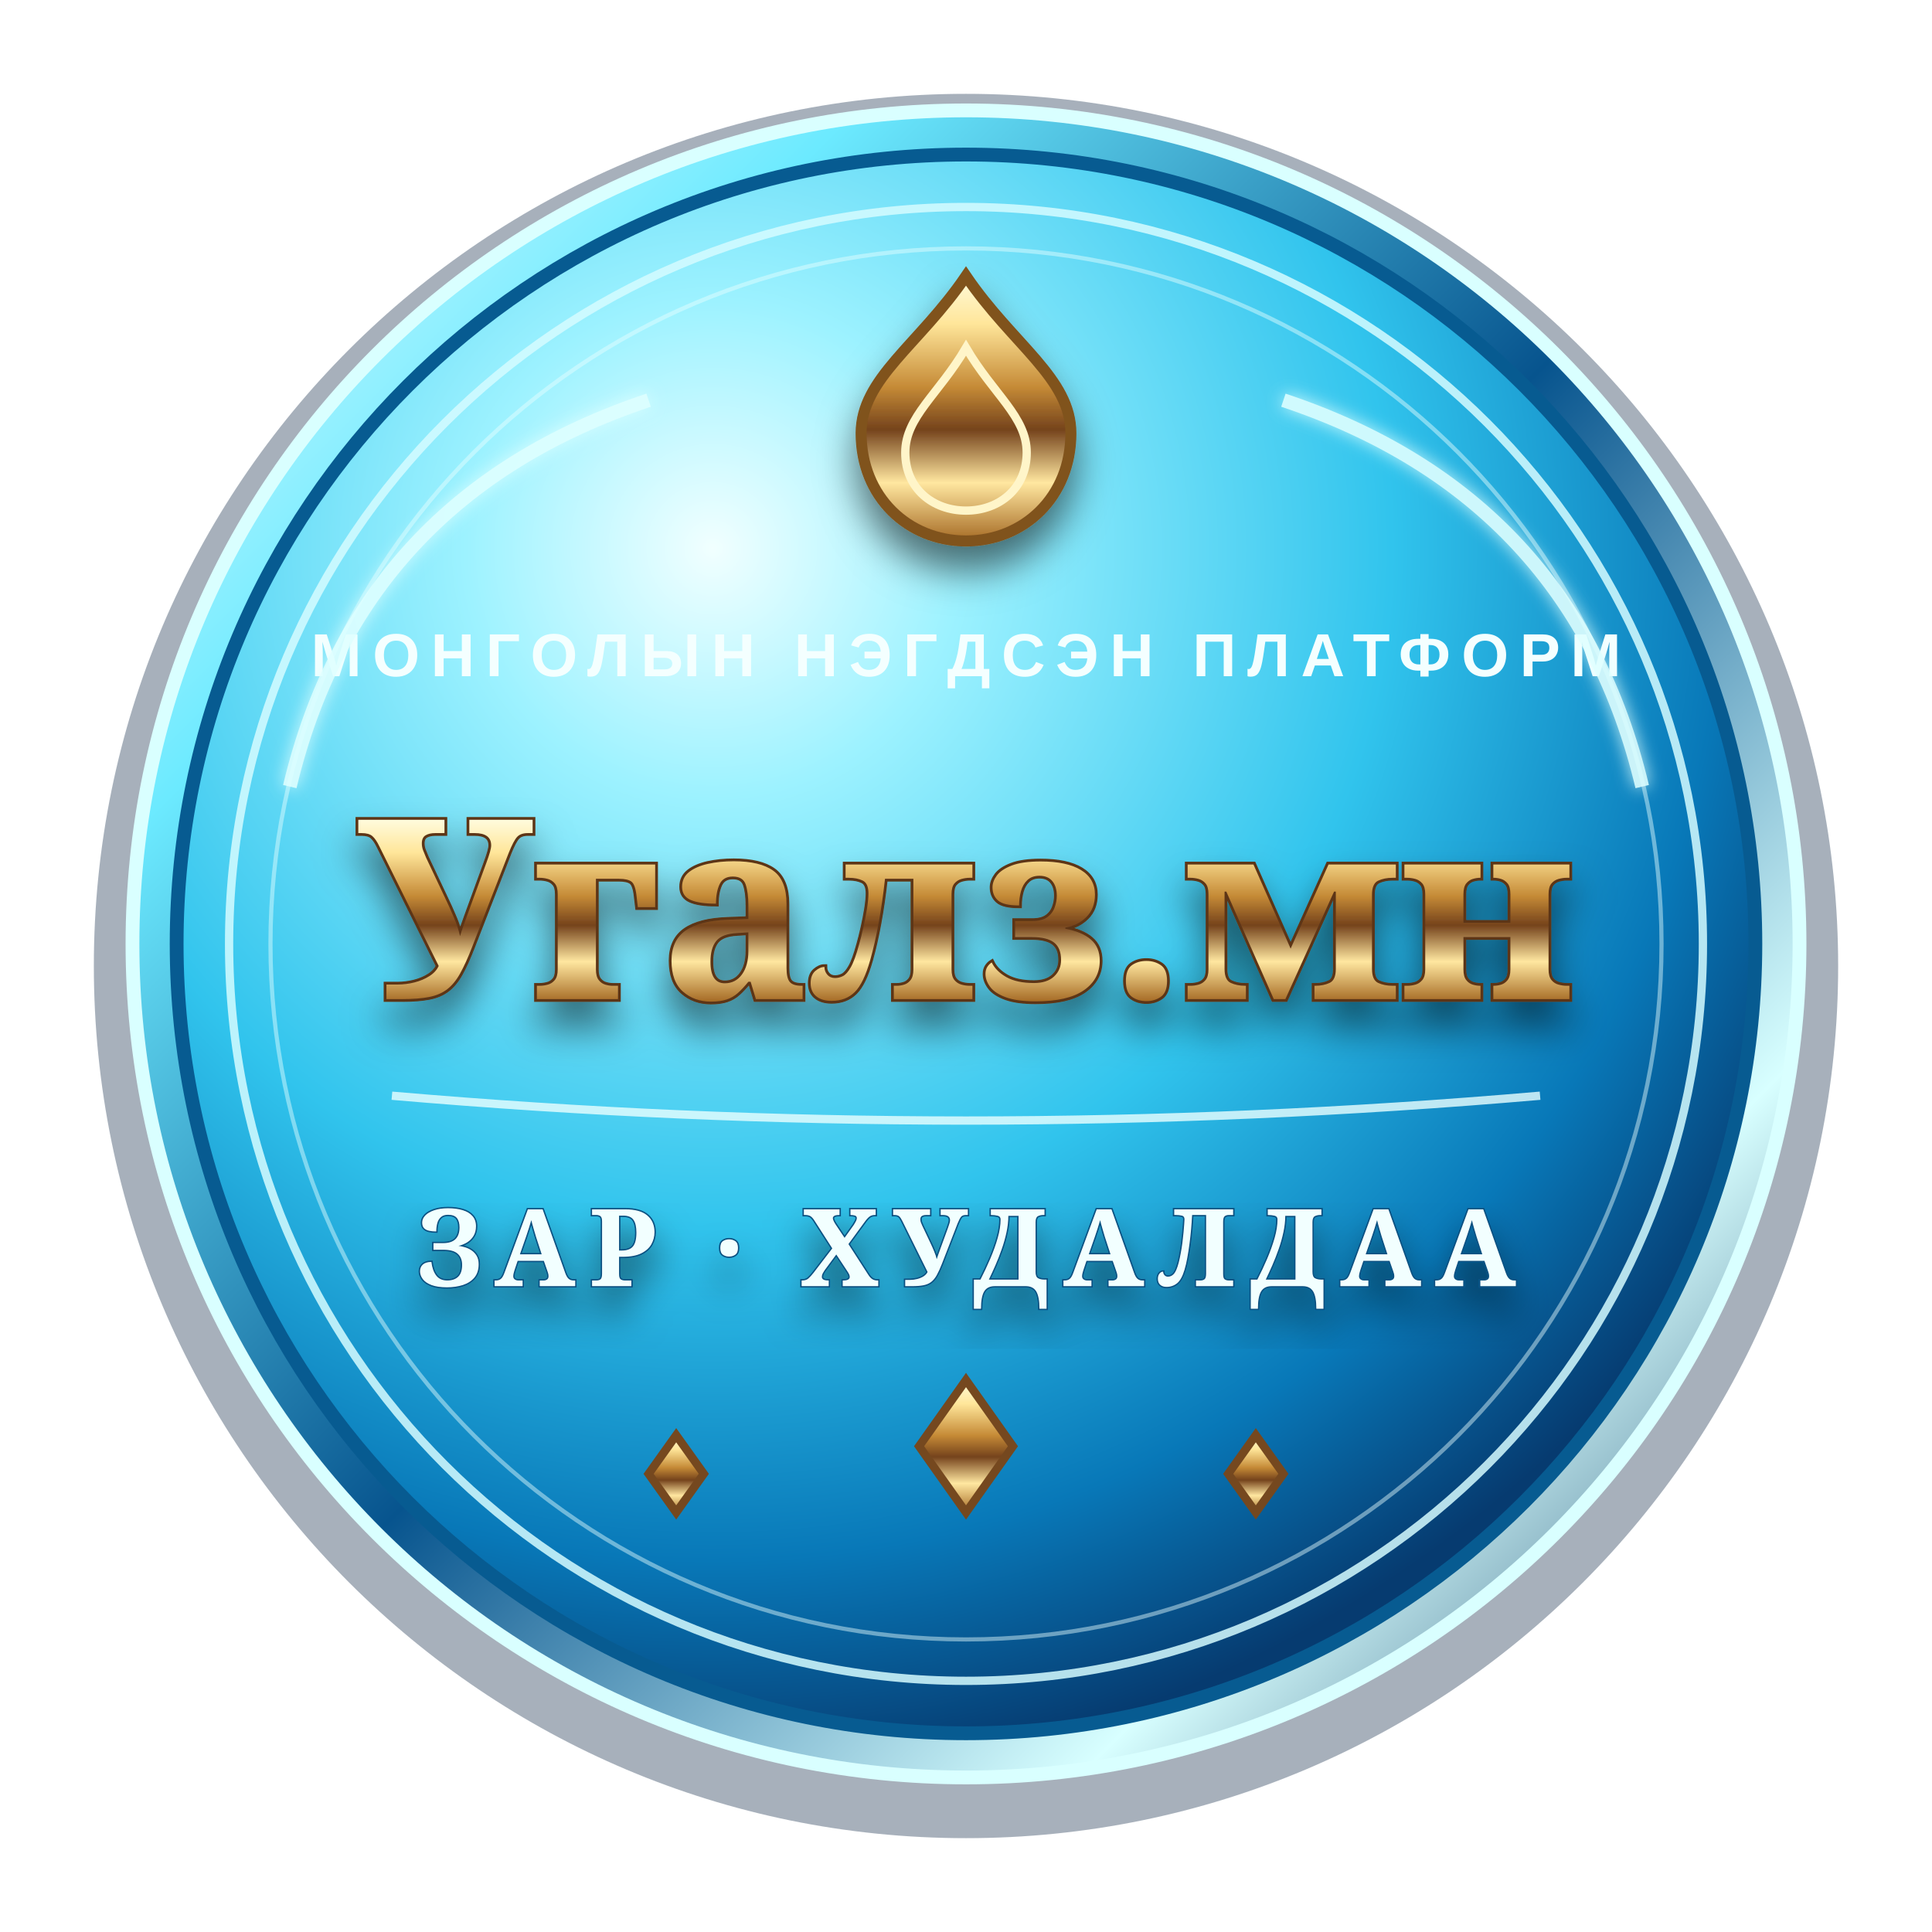
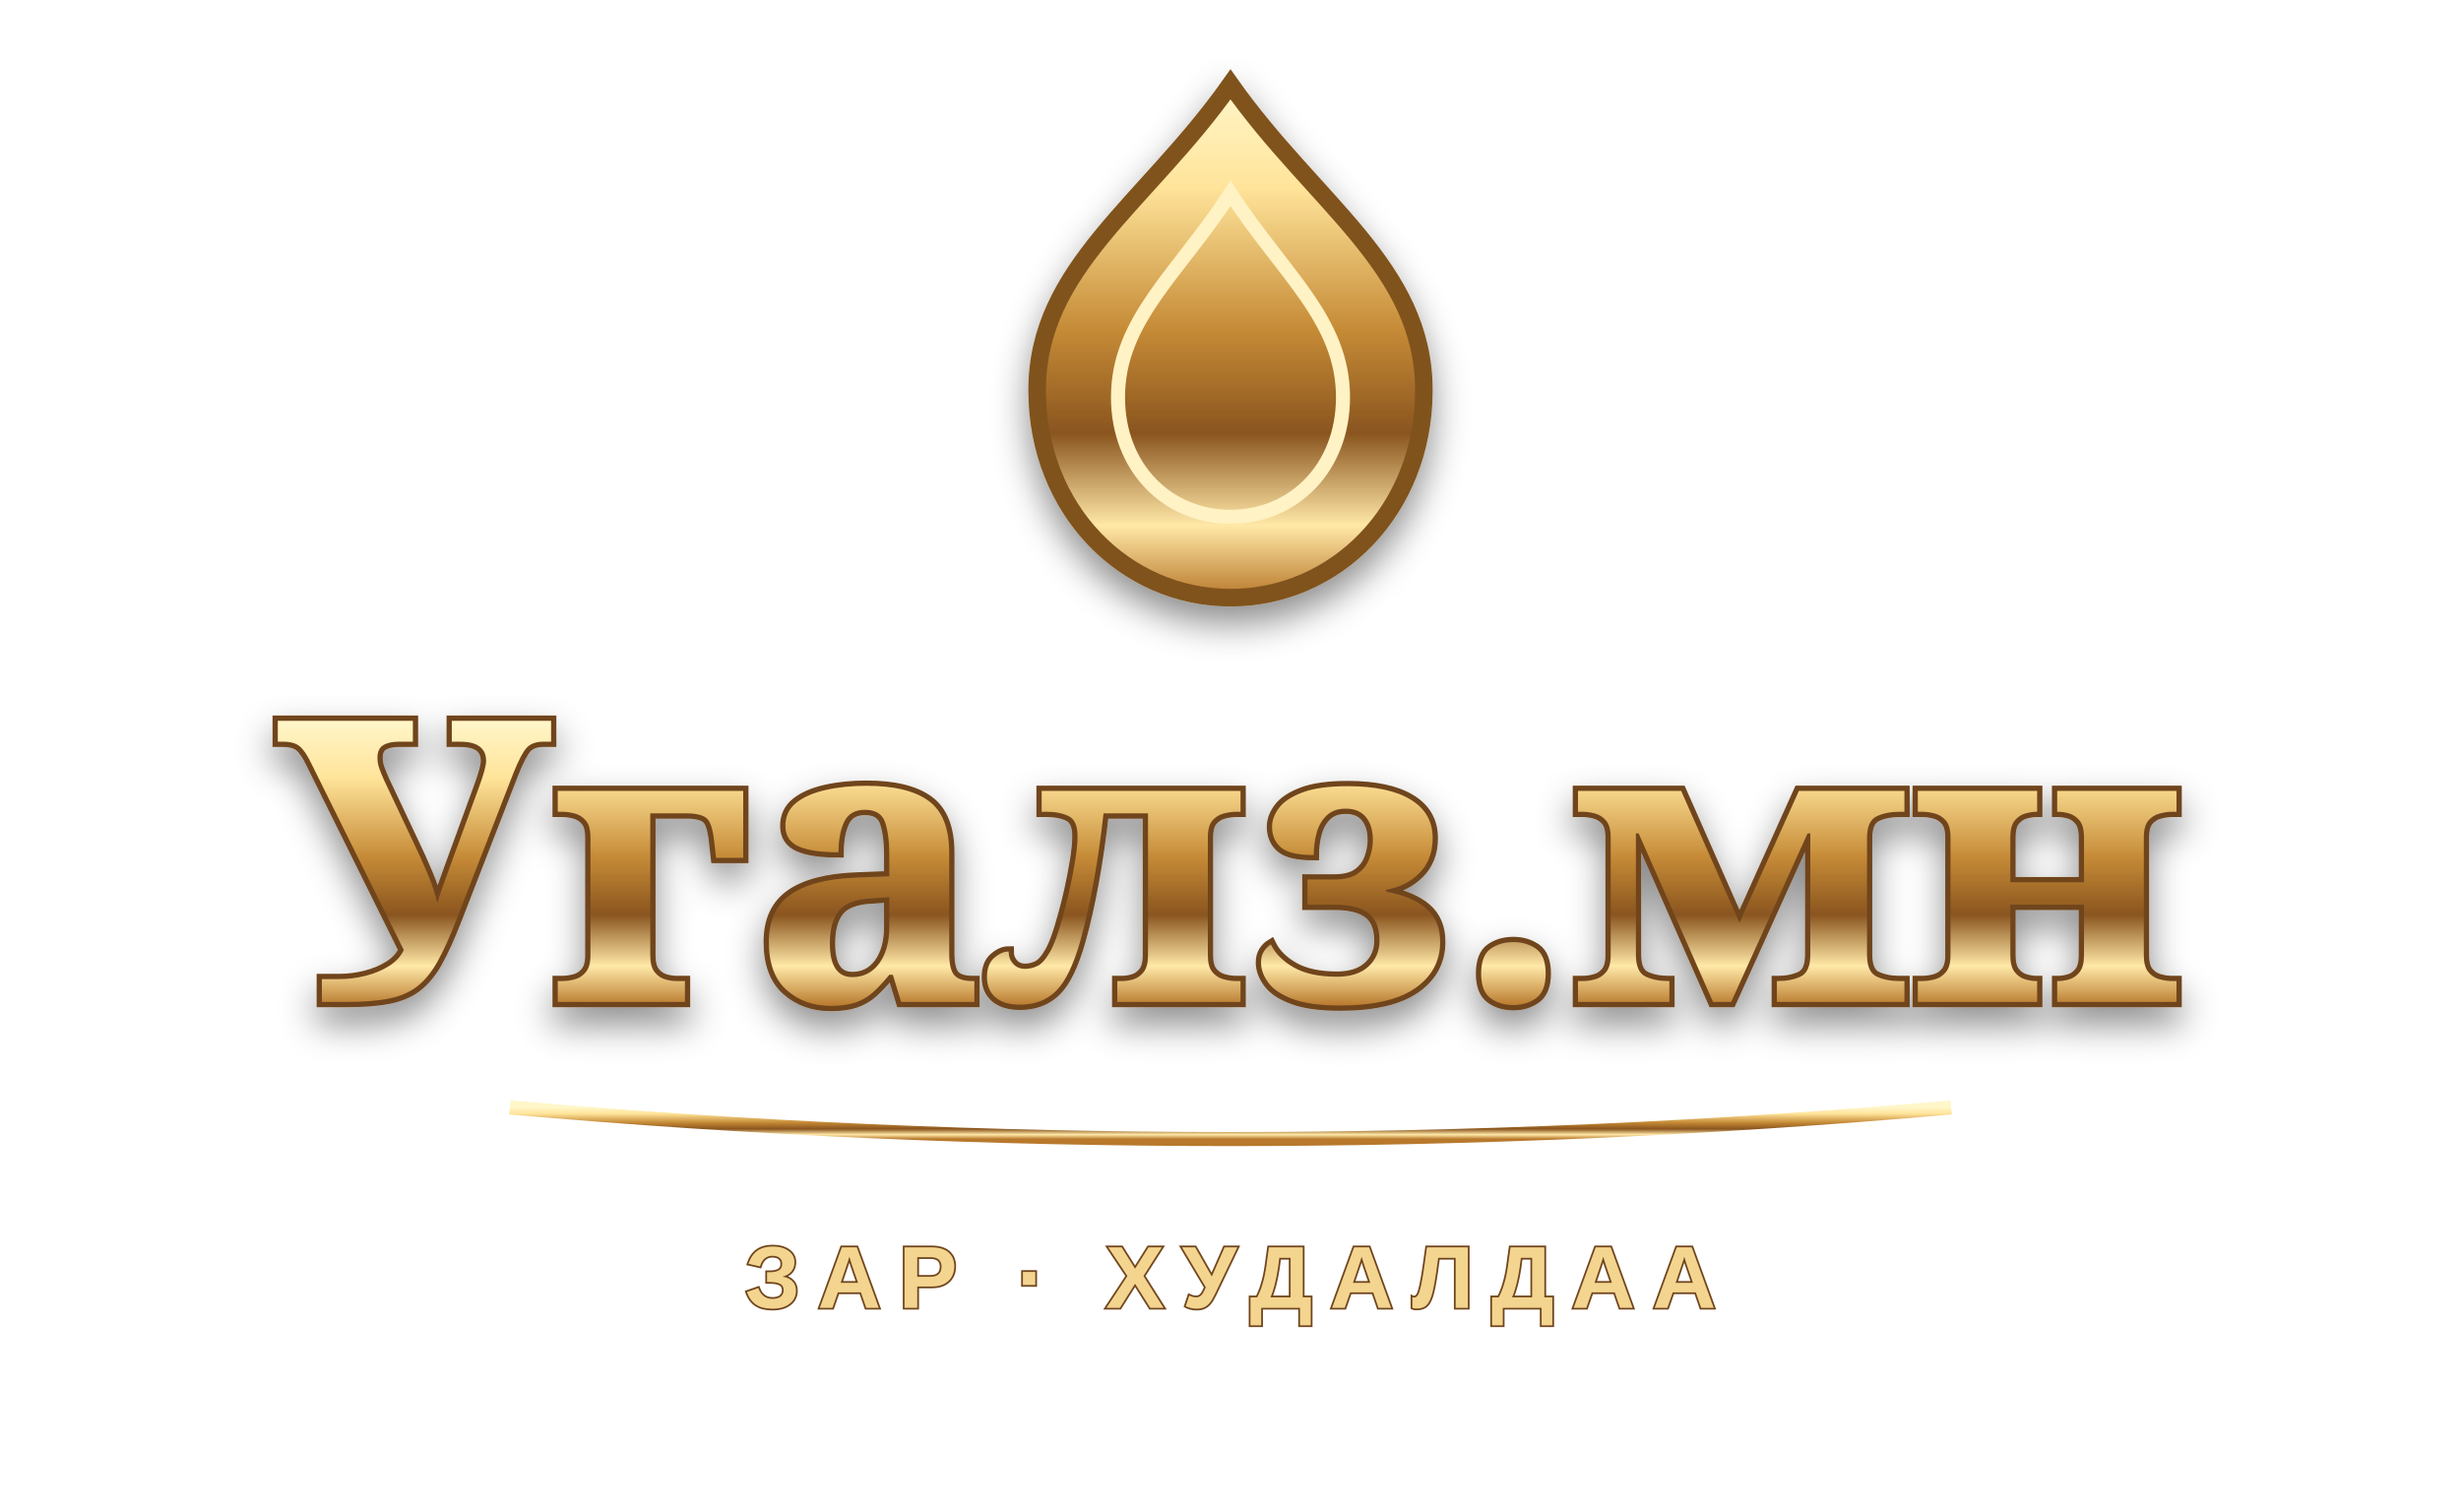
- <svg xmlns="http://www.w3.org/2000/svg" viewBox="0 0 700 700" role="img" aria-labelledby="title desc">
+ <svg xmlns="http://www.w3.org/2000/svg" viewBox="0 0 700 430" role="img" aria-labelledby="title desc">
  <defs>
-     <radialGradient id="aqua" cx="34%" cy="25%" r="78%">
-       <stop stop-color="#f1ffff" />
-       <stop offset=".2" stop-color="#9df2ff" />
-       <stop offset=".55" stop-color="#31c4ed" />
-       <stop offset=".82" stop-color="#0878b8" />
-       <stop offset="1" stop-color="#063b70" />
-     </radialGradient>
-     <linearGradient id="edge" x1="0" y1="0" x2="1" y2="1">
-       <stop stop-color="#f4ffff" />
-       <stop offset=".22" stop-color="#6ceaff" />
-       <stop offset=".5" stop-color="#07548e" />
-       <stop offset=".78" stop-color="#d8ffff" />
-       <stop offset="1" stop-color="#06325d" />
+     <linearGradient id="gold" x1="0" y1="0" x2="0" y2="1">
+       <stop stop-color="#fff6c9" />
+       <stop offset=".2" stop-color="#ffe49a" />
+       <stop offset=".48" stop-color="#c58a36" />
+       <stop offset=".68" stop-color="#8a551f" />
+       <stop offset=".86" stop-color="#ffe8a7" />
+       <stop offset="1" stop-color="#b8792c" />
    </linearGradient>
-     <linearGradient id="gold" x1="0" y1="0" x2="0" y2="1">
-       <stop stop-color="#fffbdc" />
-       <stop offset=".18" stop-color="#ffe69a" />
-       <stop offset=".42" stop-color="#c58a36" />
-       <stop offset=".58" stop-color="#75431c" />
-       <stop offset=".78" stop-color="#ffe7a0" />
-       <stop offset="1" stop-color="#a66b25" />
-     </linearGradient>
-     <filter id="deep" x="-30%" y="-30%" width="160%" height="170%">
-       <feGaussianBlur in="SourceAlpha" stdDeviation="7" result="blur" />
-       <feOffset dx="0" dy="9" result="offset" />
-       <feComponentTransfer in="offset" result="shadow">
-         <feFuncA type="linear" slope=".55" />
+     <filter id="shadow" x="-20%" y="-30%" width="140%" height="170%">
+       <feGaussianBlur in="SourceAlpha" stdDeviation="5" result="b" />
+       <feOffset dy="5" result="o" />
+       <feComponentTransfer in="o" result="s">
+         <feFuncA type="linear" slope=".45" />
      </feComponentTransfer>
      <feMerge>
-         <feMergeNode in="shadow" />
-         <feMergeNode in="SourceGraphic" />
-       </feMerge>
-     </filter>
-     <filter id="shine">
-       <feGaussianBlur stdDeviation="3" result="b" />
-       <feMerge>
-         <feMergeNode in="b" />
+         <feMergeNode in="s" />
        <feMergeNode in="SourceGraphic" />
      </feMerge>
    </filter>
  </defs>
-   <circle cx="350" cy="350" r="316" fill="#031e3d" opacity=".35" />
-   <circle cx="350" cy="342" r="302" fill="url(#edge)" stroke="#d9ffff" stroke-width="5" />
-   <circle cx="350" cy="342" r="286" fill="url(#aqua)" stroke="#075b91" stroke-width="5" />
-   <circle cx="350" cy="342" r="267" fill="none" stroke="#d5fbff" stroke-width="3" opacity=".85" />
-   <circle cx="350" cy="342" r="252" fill="none" stroke="#e9ffff" stroke-width="1.5" opacity=".45" />
-   <path d="M350 100 C367 125 388 137 388 157 C388 180 371 196 350 196 C329 196 312 180 312 157 C312 137 333 125 350 100Z" fill="url(#gold)" stroke="#80521e" stroke-width="4" filter="url(#deep)" />
-   <path d="M350 126 C360 143 372 151 372 164 C372 177 362 185 350 185 C338 185 328 177 328 164 C328 151 340 143 350 126Z" fill="none" stroke="#fff5c9" stroke-width="3" />
-   <text x="350" y="245" text-anchor="middle" fill="#f4ffff" font-family="Arial,sans-serif" font-size="22" font-weight="700" letter-spacing="4">МОНГОЛЫН НЭГДСЭН ПЛАТФОРМ</text>
-   <text x="350" y="362" text-anchor="middle" fill="url(#gold)" stroke="#5d3518" stroke-width="2" paint-order="stroke" font-family="Georgia,'Noto Serif',serif" font-size="91" font-weight="700" filter="url(#deep)">Угалз.мн</text>
-   <path d="M142 397 Q350 415 558 397" fill="none" stroke="#eaffff" stroke-width="3" opacity=".8" />
-   <text x="350" y="466" text-anchor="middle" fill="#f2ffff" stroke="#075080" stroke-width="1" paint-order="stroke" font-family="Georgia,serif" font-size="39" font-weight="700" letter-spacing="5" filter="url(#deep)">ЗАР · ХУДАЛДАА</text>
-   <g fill="none" stroke="#dfffff" stroke-width="5" opacity=".9" filter="url(#shine)">
-     <path d="M105 285 Q130 180 235 145" />
-     <path d="M465 145 Q570 180 595 285" />
+   <g filter="url(#shadow)">
+     <path d="M350 24 C374 58 405 76 405 111 C405 145 380 170 350 170 C320 170 295 145 295 111 C295 76 326 58 350 24Z" fill="url(#gold)" stroke="#80521e" stroke-width="5" />
+     <path d="M350 55 C365 78 382 91 382 113 C382 133 368 147 350 147 C332 147 318 133 318 113 C318 91 335 78 350 55Z" fill="none" stroke="#fff2c4" stroke-width="4" />
  </g>
-   <g fill="url(#gold)" stroke="#75481f" stroke-width="3">
-     <path d="M350 500 l17 24 -17 24 -17-24Z" />
-     <path d="M245 520 l10 14 -10 14 -10-14Z" />
-     <path d="M455 520 l10 14 -10 14 -10-14Z" />
-   </g>
+   <text x="350" y="285" text-anchor="middle" fill="url(#gold)" stroke="#70451d" stroke-width="3" paint-order="stroke" font-family="Georgia,'Noto Serif',serif" font-size="112" font-weight="700" filter="url(#shadow)">Угалз.мн</text>
+   <path d="M145 315 Q350 333 555 315" fill="none" stroke="url(#gold)" stroke-width="4" />
+   <text x="350" y="372" text-anchor="middle" fill="#f3d58f" stroke="#70451d" stroke-width="1" paint-order="stroke" font-family="Arial,sans-serif" font-size="25" font-weight="700" letter-spacing="5">ЗАР · ХУДАЛДАА</text>
</svg>
